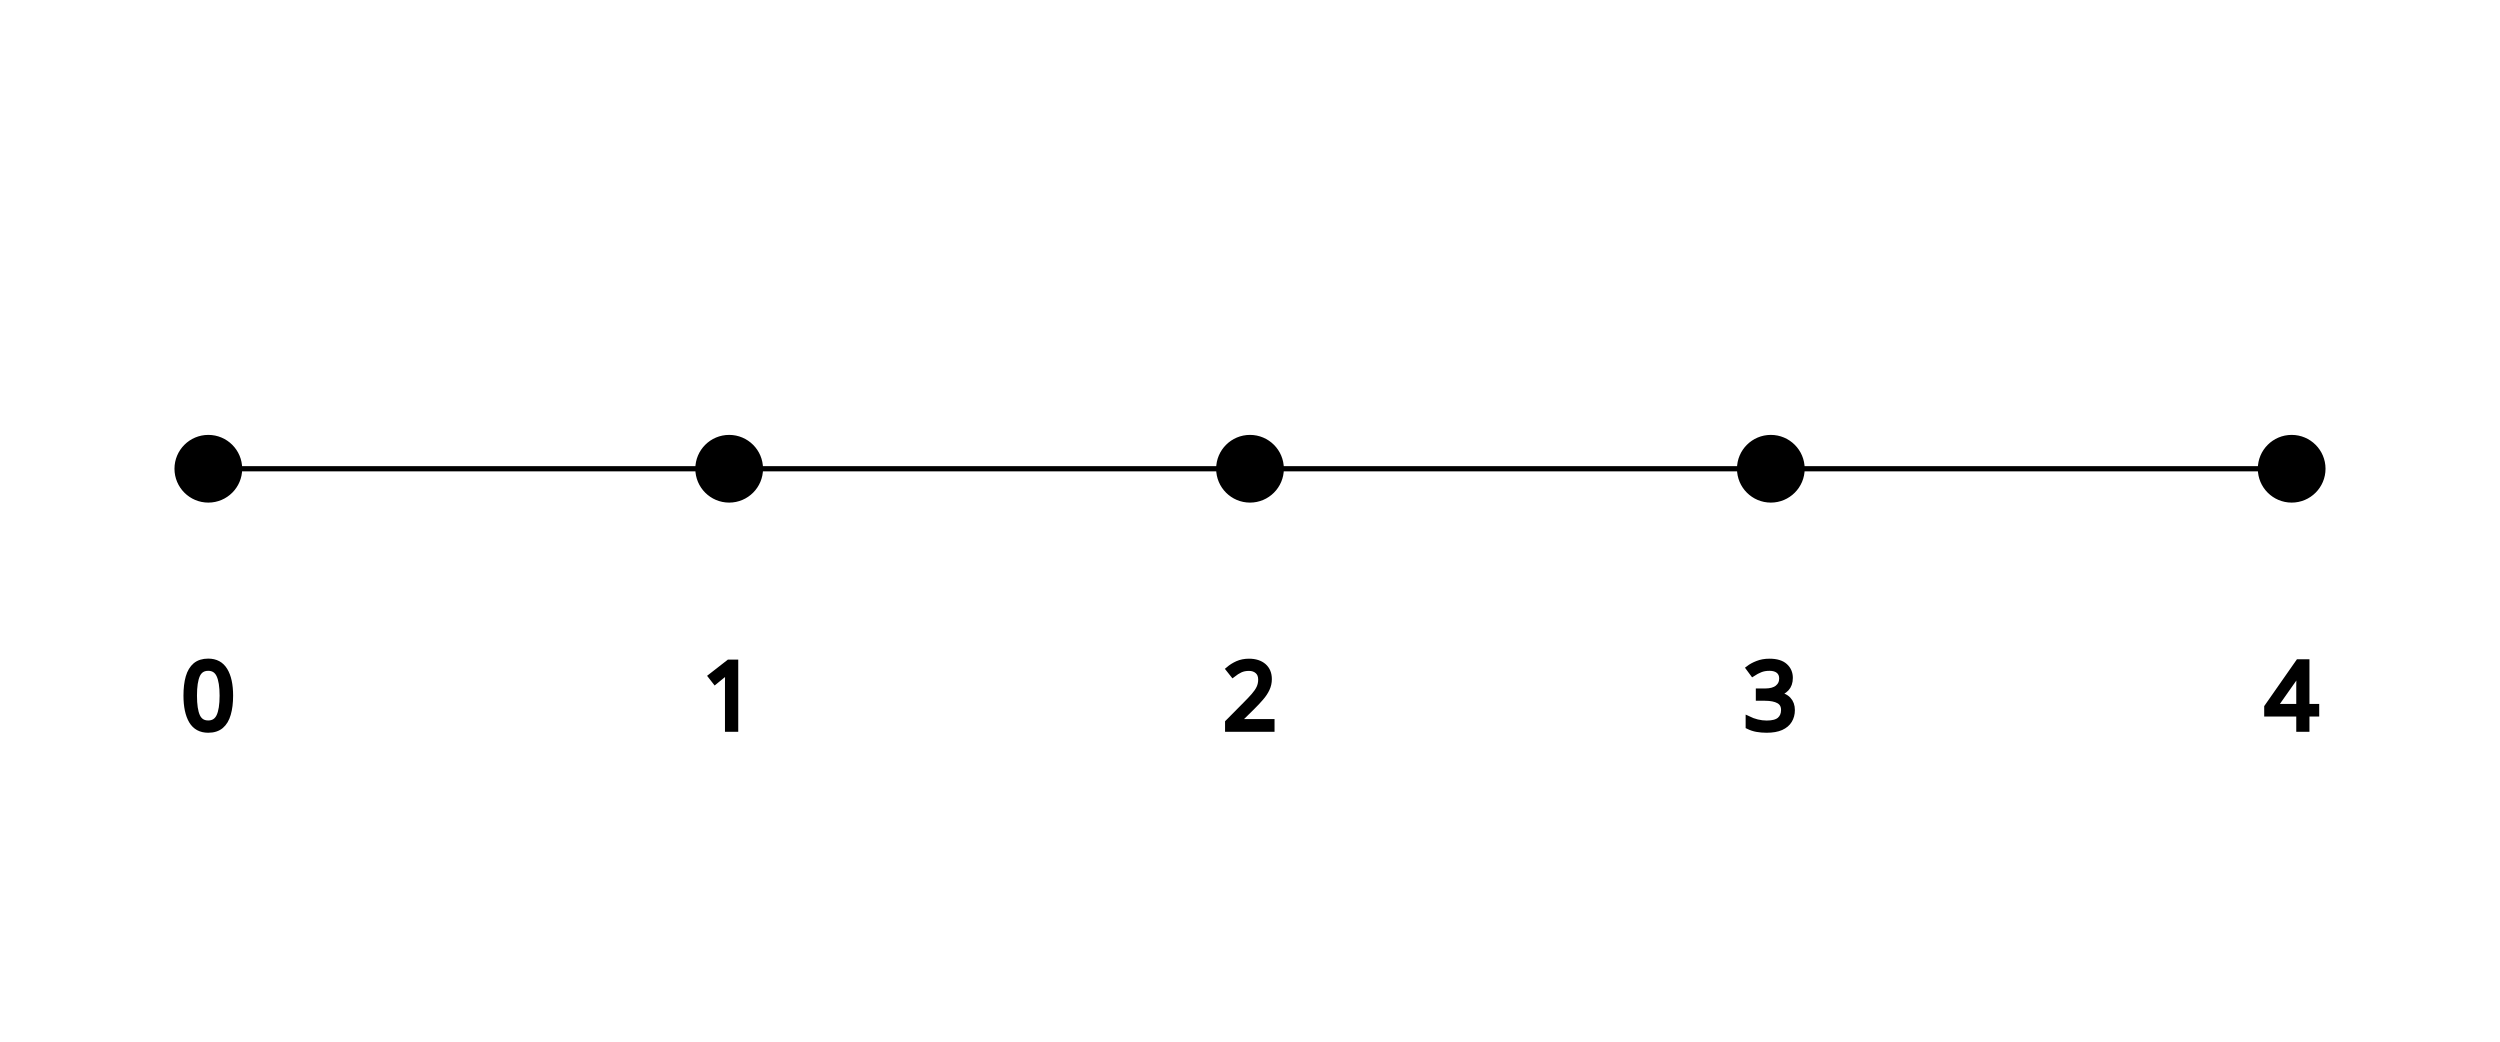
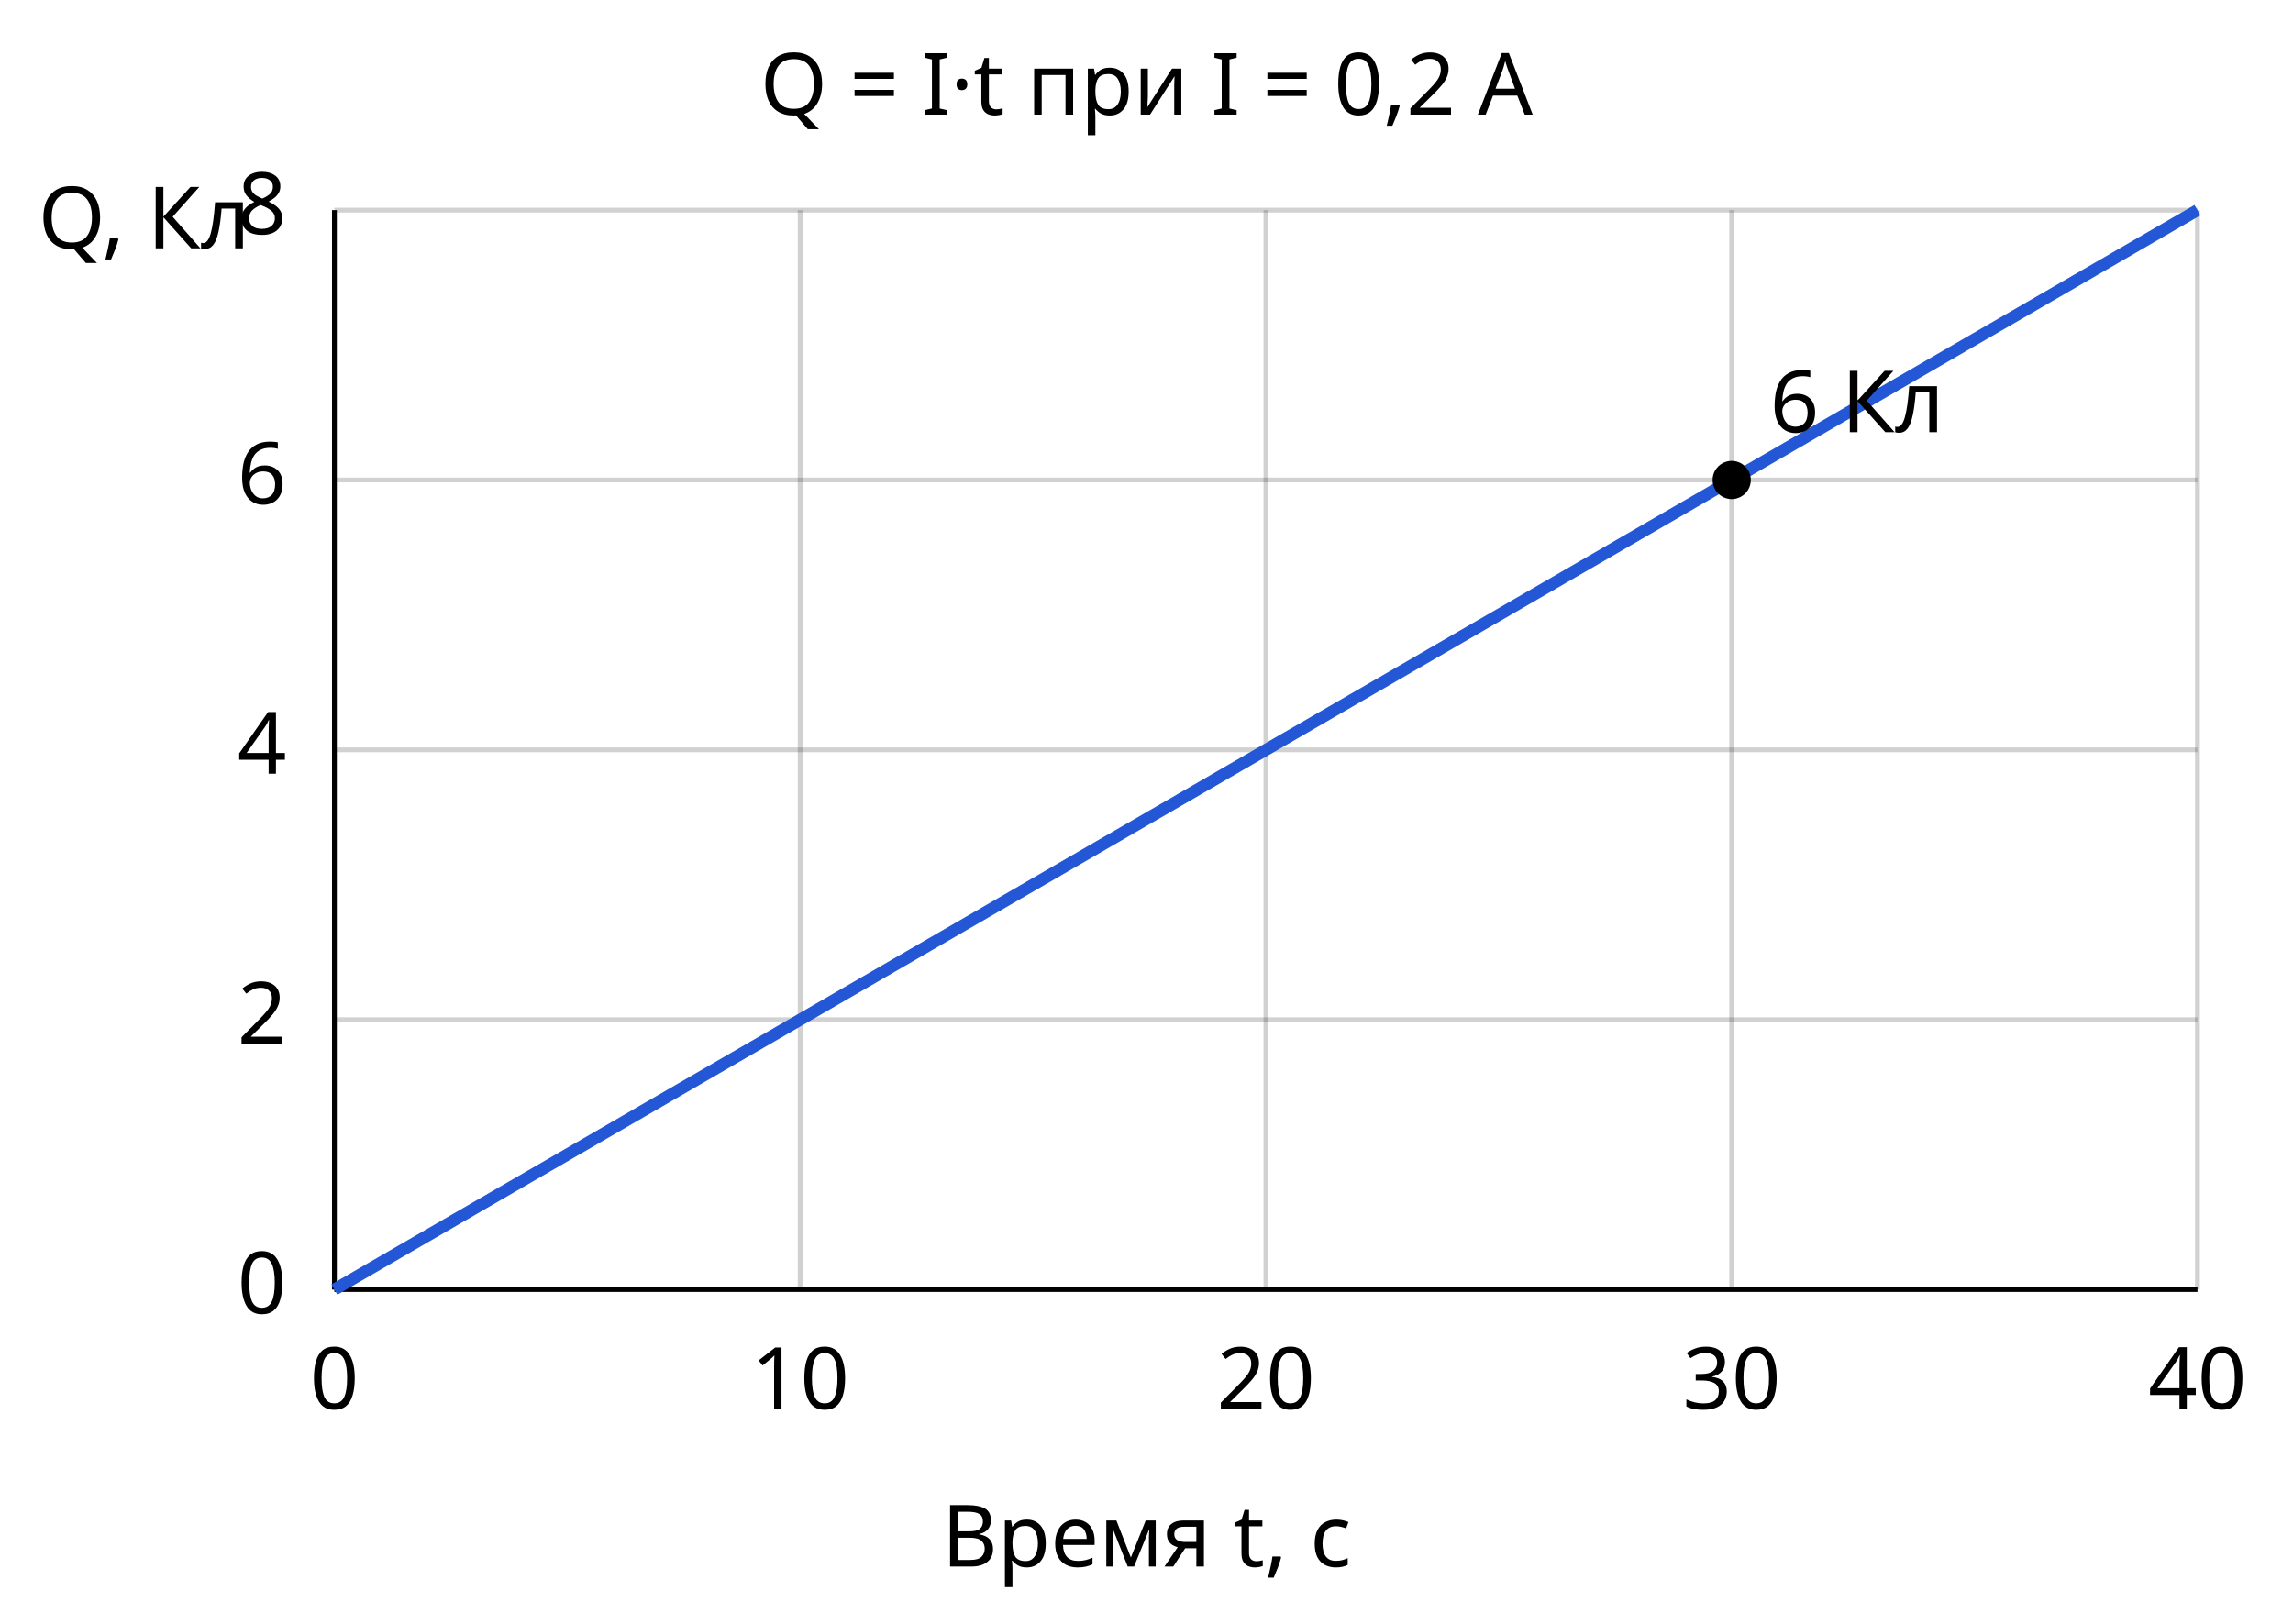
- <svg xmlns="http://www.w3.org/2000/svg" viewBox="0 0 480 200">
-   <g fill="currentColor" stroke="currentColor" font-family="system-ui" font-size="18">
-     <path d="M40 90H440" fill="none" />
-     <circle cx="40" cy="90" r="6" />
-     <text x="40" y="140" text-anchor="middle">0</text>
-     <circle cx="140" cy="90" r="6" />
-     <text x="140" y="140" text-anchor="middle">1</text>
-     <circle cx="240" cy="90" r="6" />
-     <text x="240" y="140" text-anchor="middle">2</text>
-     <circle cx="340" cy="90" r="6" />
-     <text x="340" y="140" text-anchor="middle">3</text>
-     <circle cx="440" cy="90" r="6" />
-     <text x="440" y="140" text-anchor="middle">4</text>
+ <svg xmlns="http://www.w3.org/2000/svg" viewBox="0 0 480 340" role="img">
+   <defs>
+     <marker id="arrow" viewBox="0 0 10 10" refX="8" refY="5" markerWidth="7" markerHeight="7" orient="auto-start-reverse">
+       <path d="M0 0L10 5L0 10" fill="currentColor" />
+     </marker>
+   </defs>
+   <g font-family="system-ui" font-size="18" fill="currentColor" stroke="none">
+     <text x="240" y="24" text-anchor="middle">Q = I·t при I = 0,2 А</text>
+     <text x="240" y="328" text-anchor="middle">Время t, с</text>
+     <text x="8" y="52">Q, Кл</text>
+     <line x1="70" y1="44" x2="70" y2="270" stroke="currentColor" opacity=".18" />
+     <line x1="70" y1="270" x2="460" y2="270" stroke="currentColor" opacity=".18" />
+     <text x="70" y="295" text-anchor="middle">0</text>
+     <text x="60" y="275" text-anchor="end">0</text>
+     <line x1="167.5" y1="44" x2="167.5" y2="270" stroke="currentColor" opacity=".18" />
+     <line x1="70" y1="213.5" x2="460" y2="213.5" stroke="currentColor" opacity=".18" />
+     <text x="167.5" y="295" text-anchor="middle">10</text>
+     <text x="60" y="218.5" text-anchor="end">2</text>
+     <line x1="265" y1="44" x2="265" y2="270" stroke="currentColor" opacity=".18" />
+     <line x1="70" y1="157" x2="460" y2="157" stroke="currentColor" opacity=".18" />
+     <text x="265" y="295" text-anchor="middle">20</text>
+     <text x="60" y="162" text-anchor="end">4</text>
+     <line x1="362.5" y1="44" x2="362.5" y2="270" stroke="currentColor" opacity=".18" />
+     <line x1="70" y1="100.5" x2="460" y2="100.5" stroke="currentColor" opacity=".18" />
+     <text x="362.5" y="295" text-anchor="middle">30</text>
+     <text x="60" y="105.5" text-anchor="end">6</text>
+     <line x1="460" y1="44" x2="460" y2="270" stroke="currentColor" opacity=".18" />
+     <line x1="70" y1="44" x2="460" y2="44" stroke="currentColor" opacity=".18" />
+     <text x="460" y="295" text-anchor="middle">40</text>
+     <text x="60" y="49" text-anchor="end">8</text>
+     <line x1="70" y1="44" x2="70" y2="270" stroke="currentColor" />
+     <line x1="70" y1="270" x2="460" y2="270" stroke="currentColor" />
+     <polyline points="70.00,270.00 71.95,268.87 73.90,267.74 75.85,266.61 77.80,265.48 79.75,264.35 81.70,263.22 83.65,262.09 85.60,260.96 87.55,259.83 89.50,258.70 91.45,257.57 93.40,256.44 95.35,255.31 97.30,254.18 99.25,253.05 101.20,251.92 103.15,250.79 105.10,249.66 107.05,248.53 109.00,247.40 110.95,246.27 112.90,245.14 114.85,244.01 116.80,242.88 118.75,241.75 120.70,240.62 122.65,239.49 124.60,238.36 126.55,237.23 128.50,236.10 130.45,234.97 132.40,233.84 134.35,232.71 136.30,231.58 138.25,230.45 140.20,229.32 142.15,228.19 144.10,227.06 146.05,225.93 148.00,224.80 149.95,223.67 151.90,222.54 153.85,221.41 155.80,220.28 157.75,219.15 159.70,218.02 161.65,216.89 163.60,215.76 165.55,214.63 167.50,213.50 169.45,212.37 171.40,211.24 173.35,210.11 175.30,208.98 177.25,207.85 179.20,206.72 181.15,205.59 183.10,204.46 185.05,203.33 187.00,202.20 188.95,201.07 190.90,199.94 192.85,198.81 194.80,197.68 196.75,196.55 198.70,195.42 200.65,194.29 202.60,193.16 204.55,192.03 206.50,190.90 208.45,189.77 210.40,188.64 212.35,187.51 214.30,186.38 216.25,185.25 218.20,184.12 220.15,182.99 222.10,181.86 224.05,180.73 226.00,179.60 227.95,178.47 229.90,177.34 231.85,176.21 233.80,175.08 235.75,173.95 237.70,172.82 239.65,171.69 241.60,170.56 243.55,169.43 245.50,168.30 247.45,167.17 249.40,166.04 251.35,164.91 253.30,163.78 255.25,162.65 257.20,161.52 259.15,160.39 261.10,159.26 263.05,158.13 265.00,157.00 266.95,155.87 268.90,154.74 270.85,153.61 272.80,152.48 274.75,151.35 276.70,150.22 278.65,149.09 280.60,147.96 282.55,146.83 284.50,145.70 286.45,144.57 288.40,143.44 290.35,142.31 292.30,141.18 294.25,140.05 296.20,138.92 298.15,137.79 300.10,136.66 302.05,135.53 304.00,134.40 305.95,133.27 307.90,132.14 309.85,131.01 311.80,129.88 313.75,128.75 315.70,127.62 317.65,126.49 319.60,125.36 321.55,124.23 323.50,123.10 325.45,121.97 327.40,120.84 329.35,119.71 331.30,118.58 333.25,117.45 335.20,116.32 337.15,115.19 339.10,114.06 341.05,112.93 343.00,111.80 344.95,110.67 346.90,109.54 348.85,108.41 350.80,107.28 352.75,106.15 354.70,105.02 356.65,103.89 358.60,102.76 360.55,101.63 362.50,100.50 364.45,99.37 366.40,98.24 368.35,97.11 370.30,95.98 372.25,94.85 374.20,93.72 376.15,92.59 378.10,91.46 380.05,90.33 382.00,89.20 383.95,88.07 385.90,86.94 387.85,85.81 389.80,84.68 391.75,83.55 393.70,82.42 395.65,81.29 397.60,80.16 399.55,79.03 401.50,77.90 403.45,76.77 405.40,75.64 407.35,74.51 409.30,73.38 411.25,72.25 413.20,71.12 415.15,69.99 417.10,68.86 419.05,67.73 421.00,66.60 422.95,65.47 424.90,64.34 426.85,63.21 428.80,62.08 430.75,60.95 432.70,59.82 434.65,58.69 436.60,57.56 438.55,56.43 440.50,55.30 442.45,54.17 444.40,53.04 446.35,51.91 448.30,50.78 450.25,49.65 452.20,48.52 454.15,47.39 456.10,46.26 458.05,45.13 460.00,44.00" fill="none" stroke="var(--accent, #2457d6)" stroke-width="2.5" stroke-dasharray="" />
+     <circle cx="362.5" cy="100.5" r="4" fill="currentColor" />
+     <text x="370.5" y="90.5">6 Кл</text>
  </g>
</svg>
